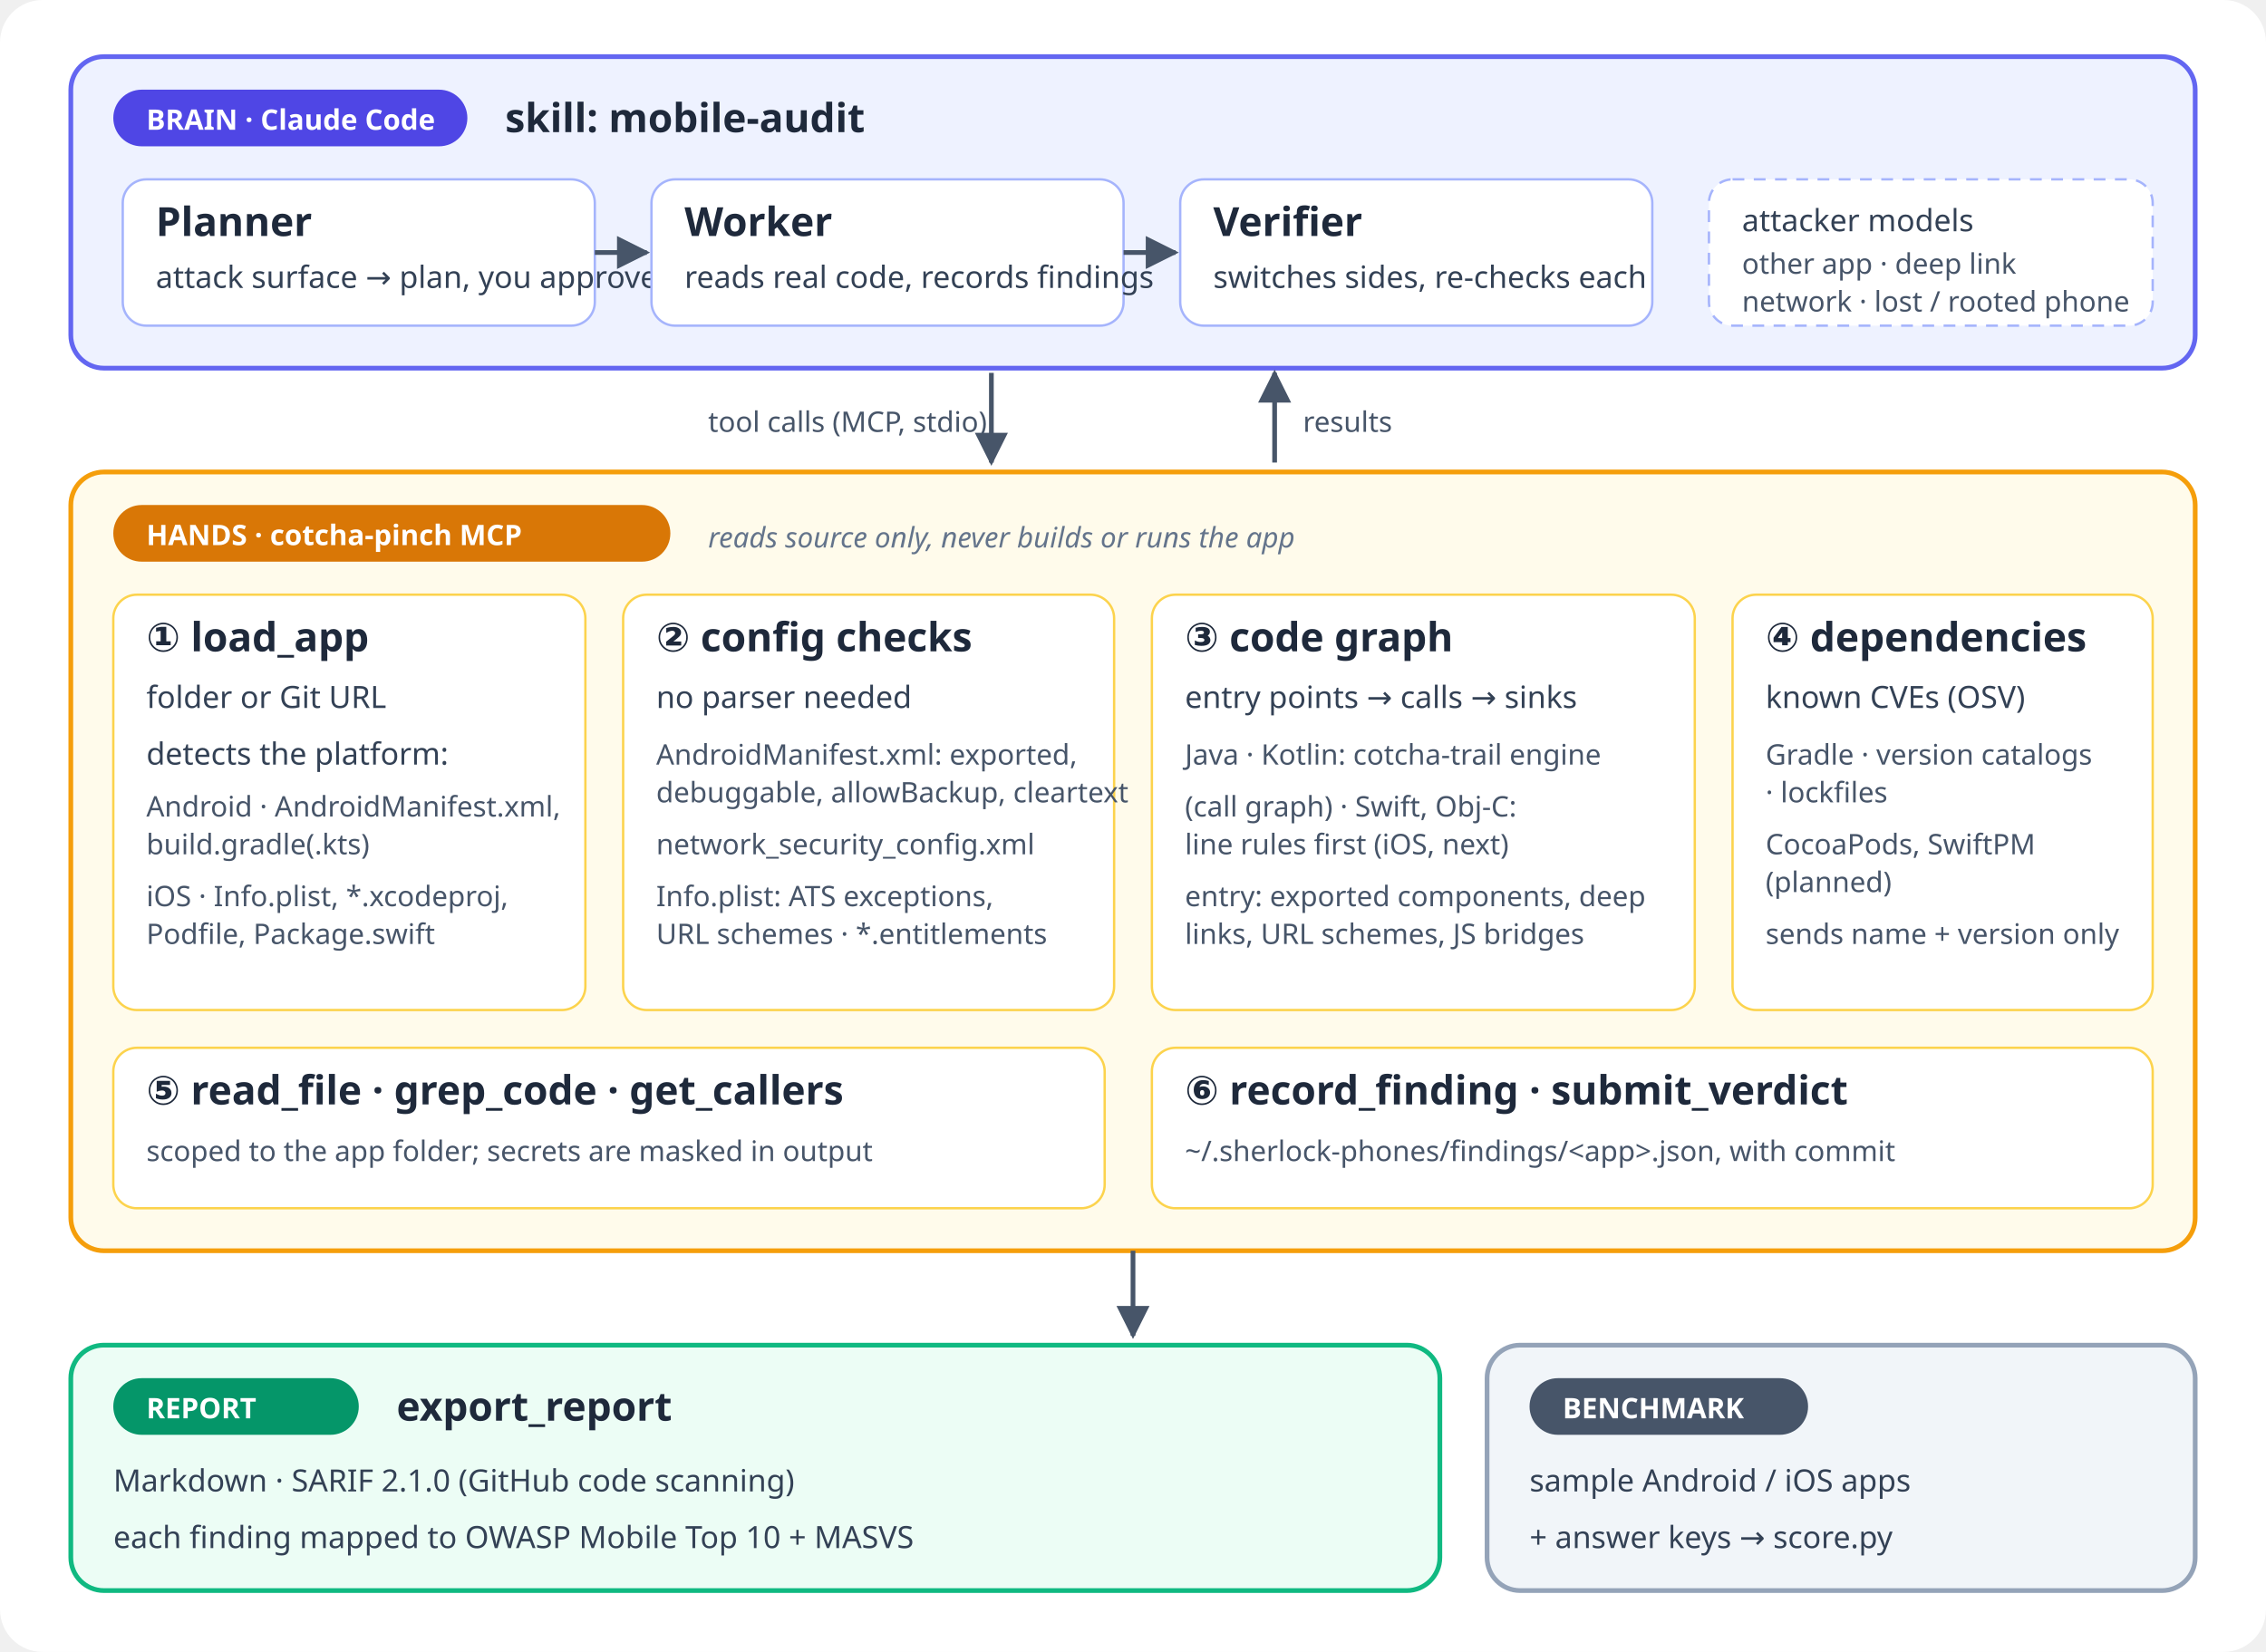
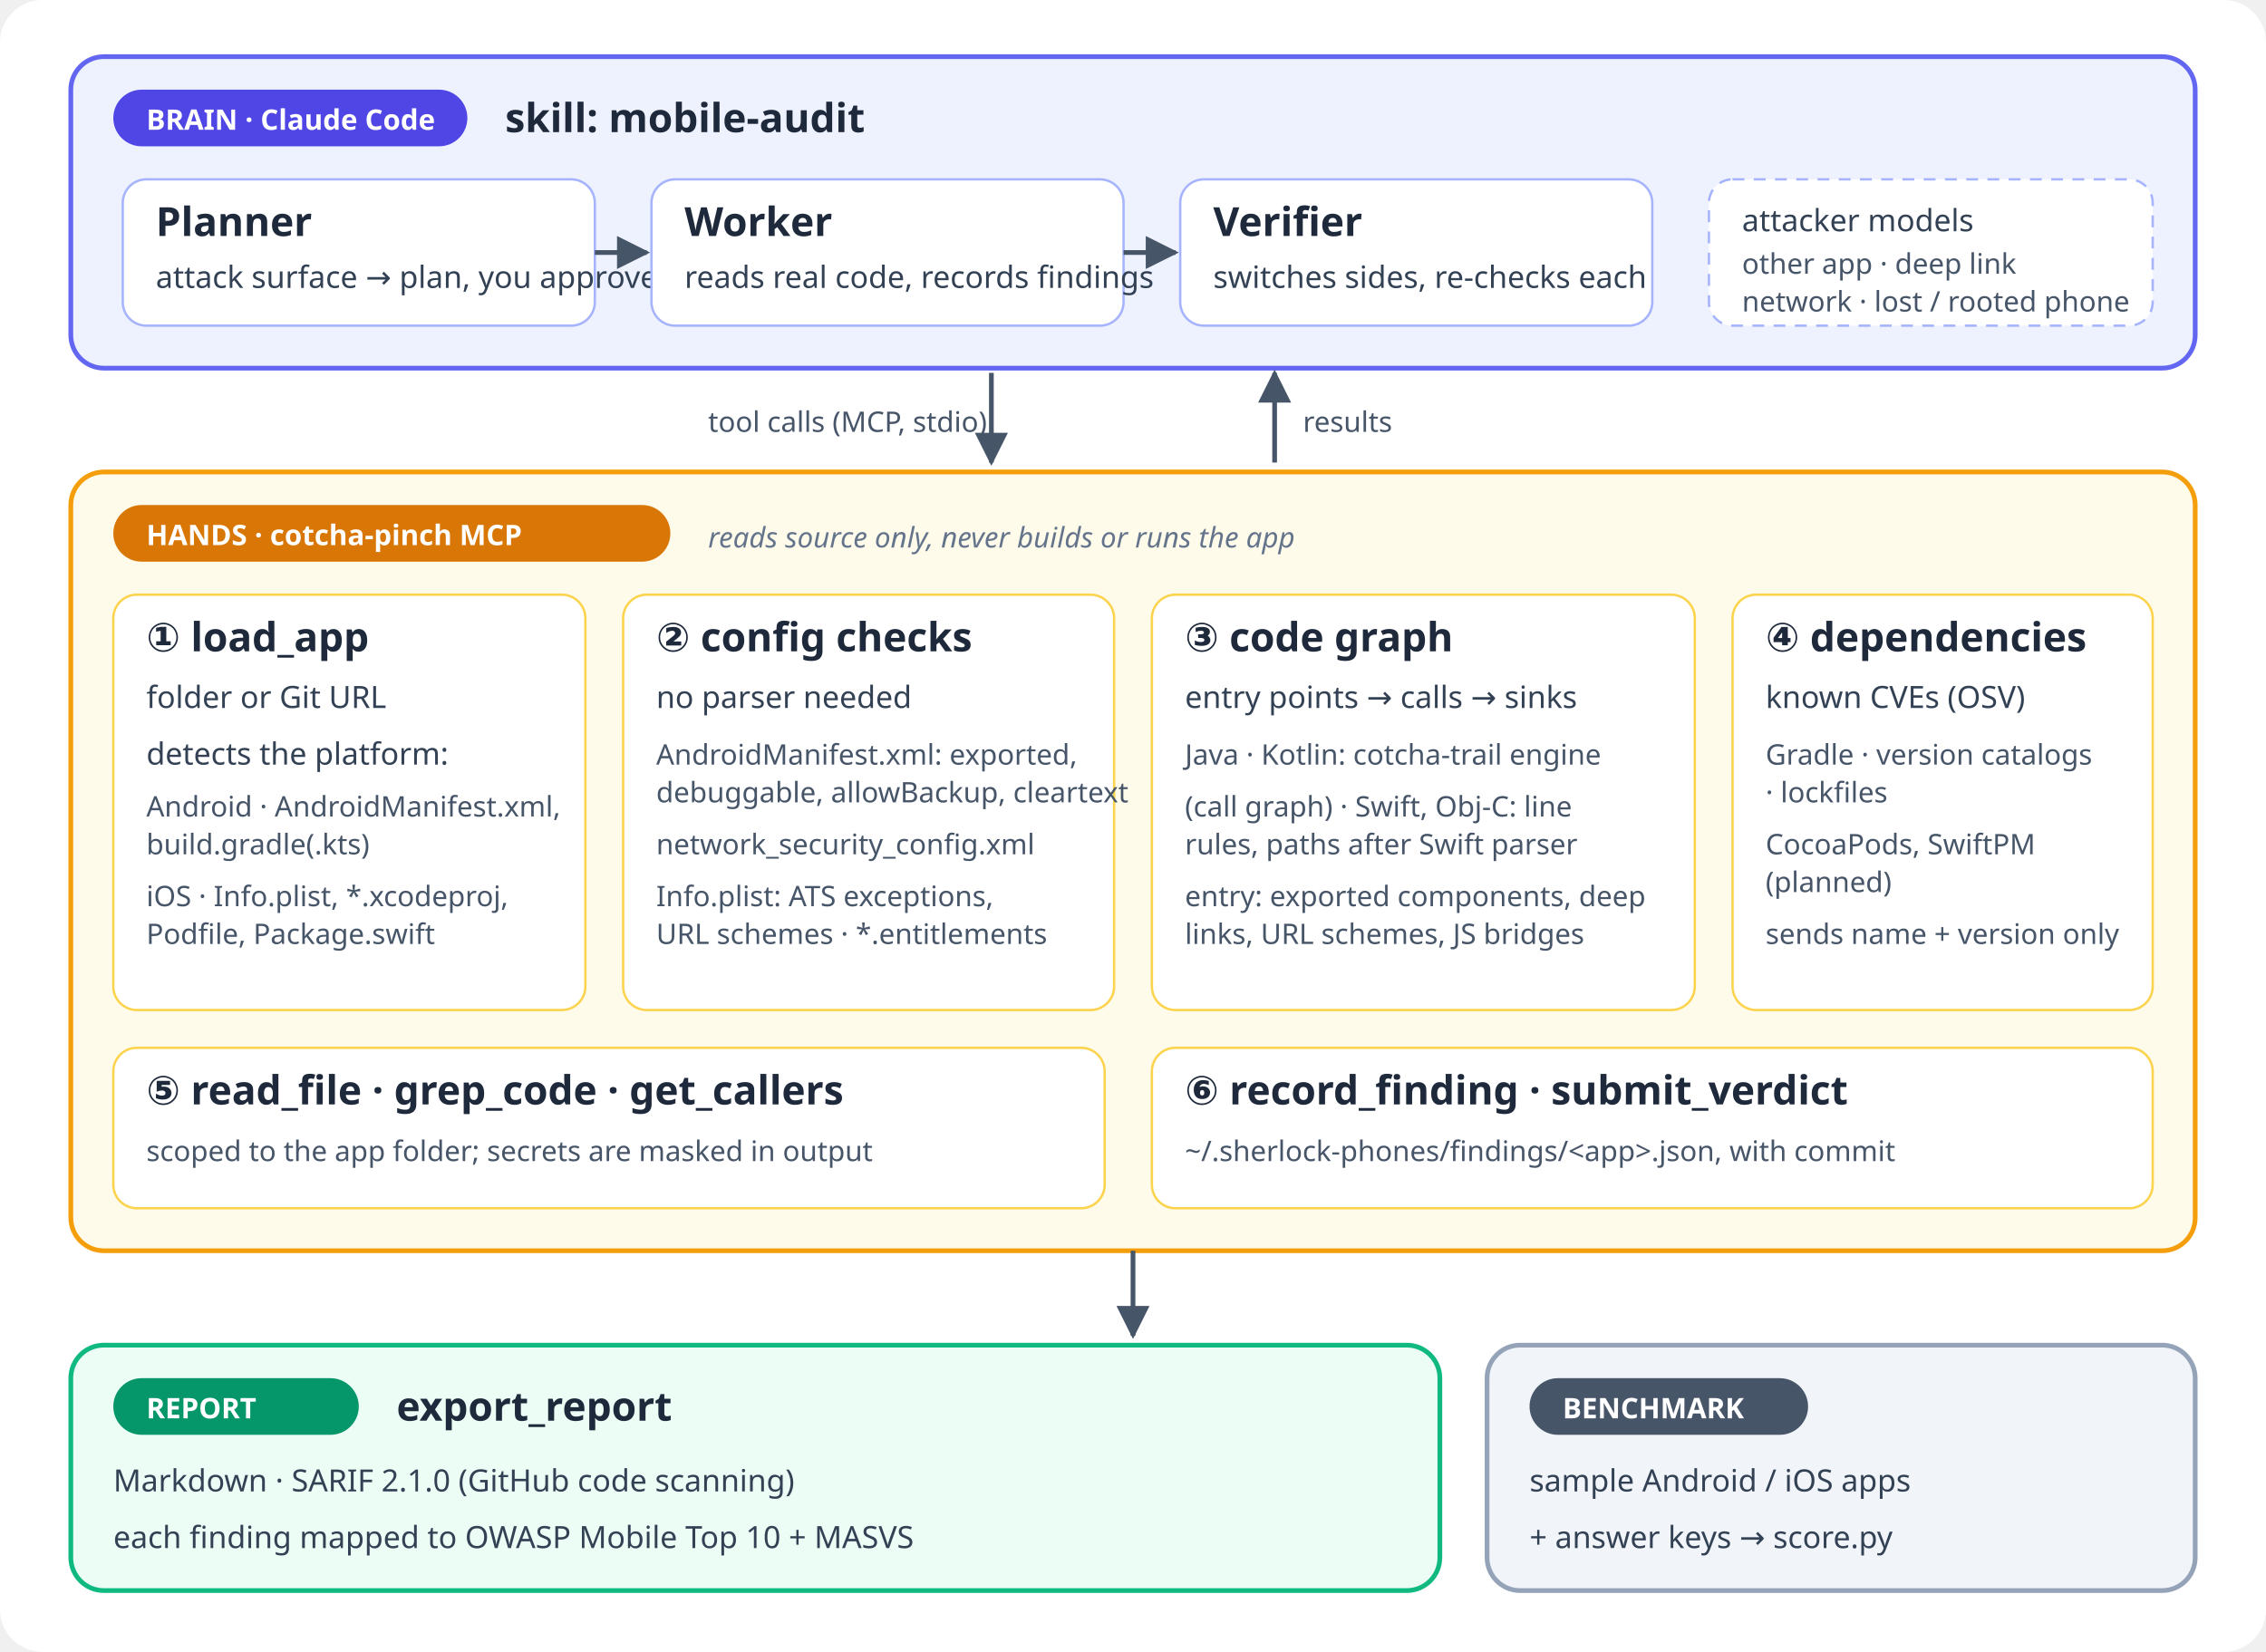
<svg xmlns="http://www.w3.org/2000/svg" viewBox="0 0 960 700" width="960" height="700" role="img" aria-labelledby="t">
  <defs>
    <marker id="arrow" viewBox="0 0 10 10" refX="9" refY="5" markerWidth="7" markerHeight="7" orient="auto-start-reverse">
      <path d="M0 0 L10 5 L0 10 Z" fill="#475569" />
    </marker>
    <style>
      text { font-family: 'Segoe UI', 'Apple SD Gothic Neo', 'Malgun Gothic', Verdana, sans-serif; fill: #1E293B; }
      .h { font-size: 17px; font-weight: 700; }
      .s { font-size: 13px; fill: #334155; }
      .xs { font-size: 12px; fill: #475569; }
      .tag { font-size: 12px; font-weight: 700; fill: #FFFFFF; }
      .note { font-size: 12px; fill: #64748B; font-style: italic; }
    </style>
  </defs>
  <rect x="0" y="0" width="960" height="700" rx="18" fill="#FFFFFF" />
  <rect x="30" y="24" width="900" height="132" rx="14" fill="#EEF2FF" stroke="#6366F1" stroke-width="2" />
  <rect x="48" y="38" width="150" height="24" rx="12" fill="#4F46E5" />
  <text x="62" y="55" class="tag">BRAIN · Claude Code</text>
  <text x="214" y="56" class="h">skill: mobile-audit</text>
  <rect x="52" y="76" width="200" height="62" rx="10" fill="#FFFFFF" stroke="#A5B4FC" />
  <text x="66" y="100" class="h">Planner</text>
  <text x="66" y="122" class="s">attack surface → plan, you approve</text>
  <rect x="276" y="76" width="200" height="62" rx="10" fill="#FFFFFF" stroke="#A5B4FC" />
  <text x="290" y="100" class="h">Worker</text>
  <text x="290" y="122" class="s">reads real code, records findings</text>
  <rect x="500" y="76" width="200" height="62" rx="10" fill="#FFFFFF" stroke="#A5B4FC" />
  <text x="514" y="100" class="h">Verifier</text>
  <text x="514" y="122" class="s">switches sides, re-checks each</text>
  <line x1="252" y1="107" x2="274" y2="107" stroke="#475569" stroke-width="2" marker-end="url(#arrow)" />
  <line x1="476" y1="107" x2="498" y2="107" stroke="#475569" stroke-width="2" marker-end="url(#arrow)" />
  <rect x="724" y="76" width="188" height="62" rx="10" fill="#FFFFFF" stroke="#A5B4FC" stroke-dasharray="5 4" />
  <text x="738" y="98" class="s">attacker models</text>
  <text x="738" y="116" class="xs">other app · deep link</text>
  <text x="738" y="132" class="xs">network · lost / rooted phone</text>
  <line x1="420" y1="158" x2="420" y2="196" stroke="#475569" stroke-width="2" marker-end="url(#arrow)" />
  <line x1="540" y1="196" x2="540" y2="158" stroke="#475569" stroke-width="2" marker-end="url(#arrow)" />
  <text x="300" y="183" class="xs">tool calls (MCP, stdio)</text>
  <text x="552" y="183" class="xs">results</text>
  <rect x="30" y="200" width="900" height="330" rx="14" fill="#FFFBEB" stroke="#F59E0B" stroke-width="2" />
  <rect x="48" y="214" width="236" height="24" rx="12" fill="#D97706" />
  <text x="62" y="231" class="tag">HANDS · cotcha-pinch MCP</text>
  <text x="300" y="232" class="note">reads source only, never builds or runs the app</text>
  <rect x="48" y="252" width="200" height="176" rx="10" fill="#FFFFFF" stroke="#FCD34D" />
  <text x="62" y="276" class="h">① load_app</text>
  <text x="62" y="300" class="s">folder or Git URL</text>
  <text x="62" y="324" class="s">detects the platform:</text>
  <text x="62" y="346" class="xs">Android · AndroidManifest.xml,</text>
  <text x="62" y="362" class="xs">  build.gradle(.kts)</text>
  <text x="62" y="384" class="xs">iOS · Info.plist, *.xcodeproj,</text>
  <text x="62" y="400" class="xs">  Podfile, Package.swift</text>
  <rect x="264" y="252" width="208" height="176" rx="10" fill="#FFFFFF" stroke="#FCD34D" />
  <text x="278" y="276" class="h">② config checks</text>
  <text x="278" y="300" class="s">no parser needed</text>
  <text x="278" y="324" class="xs">AndroidManifest.xml: exported,</text>
  <text x="278" y="340" class="xs">  debuggable, allowBackup, cleartext</text>
  <text x="278" y="362" class="xs">network_security_config.xml</text>
  <text x="278" y="384" class="xs">Info.plist: ATS exceptions,</text>
  <text x="278" y="400" class="xs">  URL schemes · *.entitlements</text>
  <rect x="488" y="252" width="230" height="176" rx="10" fill="#FFFFFF" stroke="#FCD34D" />
  <text x="502" y="276" class="h">③ code graph</text>
  <text x="502" y="300" class="s">entry points → calls → sinks</text>
  <text x="502" y="324" class="xs">Java · Kotlin: cotcha-trail engine</text>
-   <text x="502" y="346" class="xs">  (call graph) · Swift, Obj-C:</text>
-   <text x="502" y="362" class="xs">  line rules first (iOS, next)</text>
+   <text x="502" y="346" class="xs">  (call graph) · Swift, Obj-C: line</text>
+   <text x="502" y="362" class="xs">  rules, paths after Swift parser</text>
  <text x="502" y="384" class="xs">entry: exported components, deep</text>
  <text x="502" y="400" class="xs">  links, URL schemes, JS bridges</text>
  <rect x="734" y="252" width="178" height="176" rx="10" fill="#FFFFFF" stroke="#FCD34D" />
  <text x="748" y="276" class="h">④ dependencies</text>
  <text x="748" y="300" class="s">known CVEs (OSV)</text>
  <text x="748" y="324" class="xs">Gradle · version catalogs</text>
  <text x="748" y="340" class="xs">  · lockfiles</text>
  <text x="748" y="362" class="xs">CocoaPods, SwiftPM</text>
  <text x="748" y="378" class="xs">  (planned)</text>
  <text x="748" y="400" class="xs">sends name + version only</text>
  <rect x="48" y="444" width="420" height="68" rx="10" fill="#FFFFFF" stroke="#FCD34D" />
  <text x="62" y="468" class="h">⑤ read_file · grep_code · get_callers</text>
  <text x="62" y="492" class="xs">scoped to the app folder; secrets are masked in output</text>
  <rect x="488" y="444" width="424" height="68" rx="10" fill="#FFFFFF" stroke="#FCD34D" />
  <text x="502" y="468" class="h">⑥ record_finding · submit_verdict</text>
  <text x="502" y="492" class="xs">~/.sherlock-phones/findings/&lt;app&gt;.json, with commit</text>
  <line x1="480" y1="530" x2="480" y2="566" stroke="#475569" stroke-width="2" marker-end="url(#arrow)" />
  <rect x="30" y="570" width="580" height="104" rx="14" fill="#ECFDF5" stroke="#10B981" stroke-width="2" />
  <rect x="48" y="584" width="104" height="24" rx="12" fill="#059669" />
  <text x="62" y="601" class="tag">REPORT</text>
  <text x="168" y="602" class="h">export_report</text>
  <text x="48" y="632" class="s">Markdown · SARIF 2.1.0 (GitHub code scanning)</text>
  <text x="48" y="656" class="s">each finding mapped to OWASP Mobile Top 10 + MASVS</text>
  <rect x="630" y="570" width="300" height="104" rx="14" fill="#F1F5F9" stroke="#94A3B8" stroke-width="2" />
  <rect x="648" y="584" width="118" height="24" rx="12" fill="#475569" />
  <text x="662" y="601" class="tag">BENCHMARK</text>
  <text x="648" y="632" class="s">sample Android / iOS apps</text>
  <text x="648" y="656" class="s">+ answer keys → score.py</text>
</svg>
